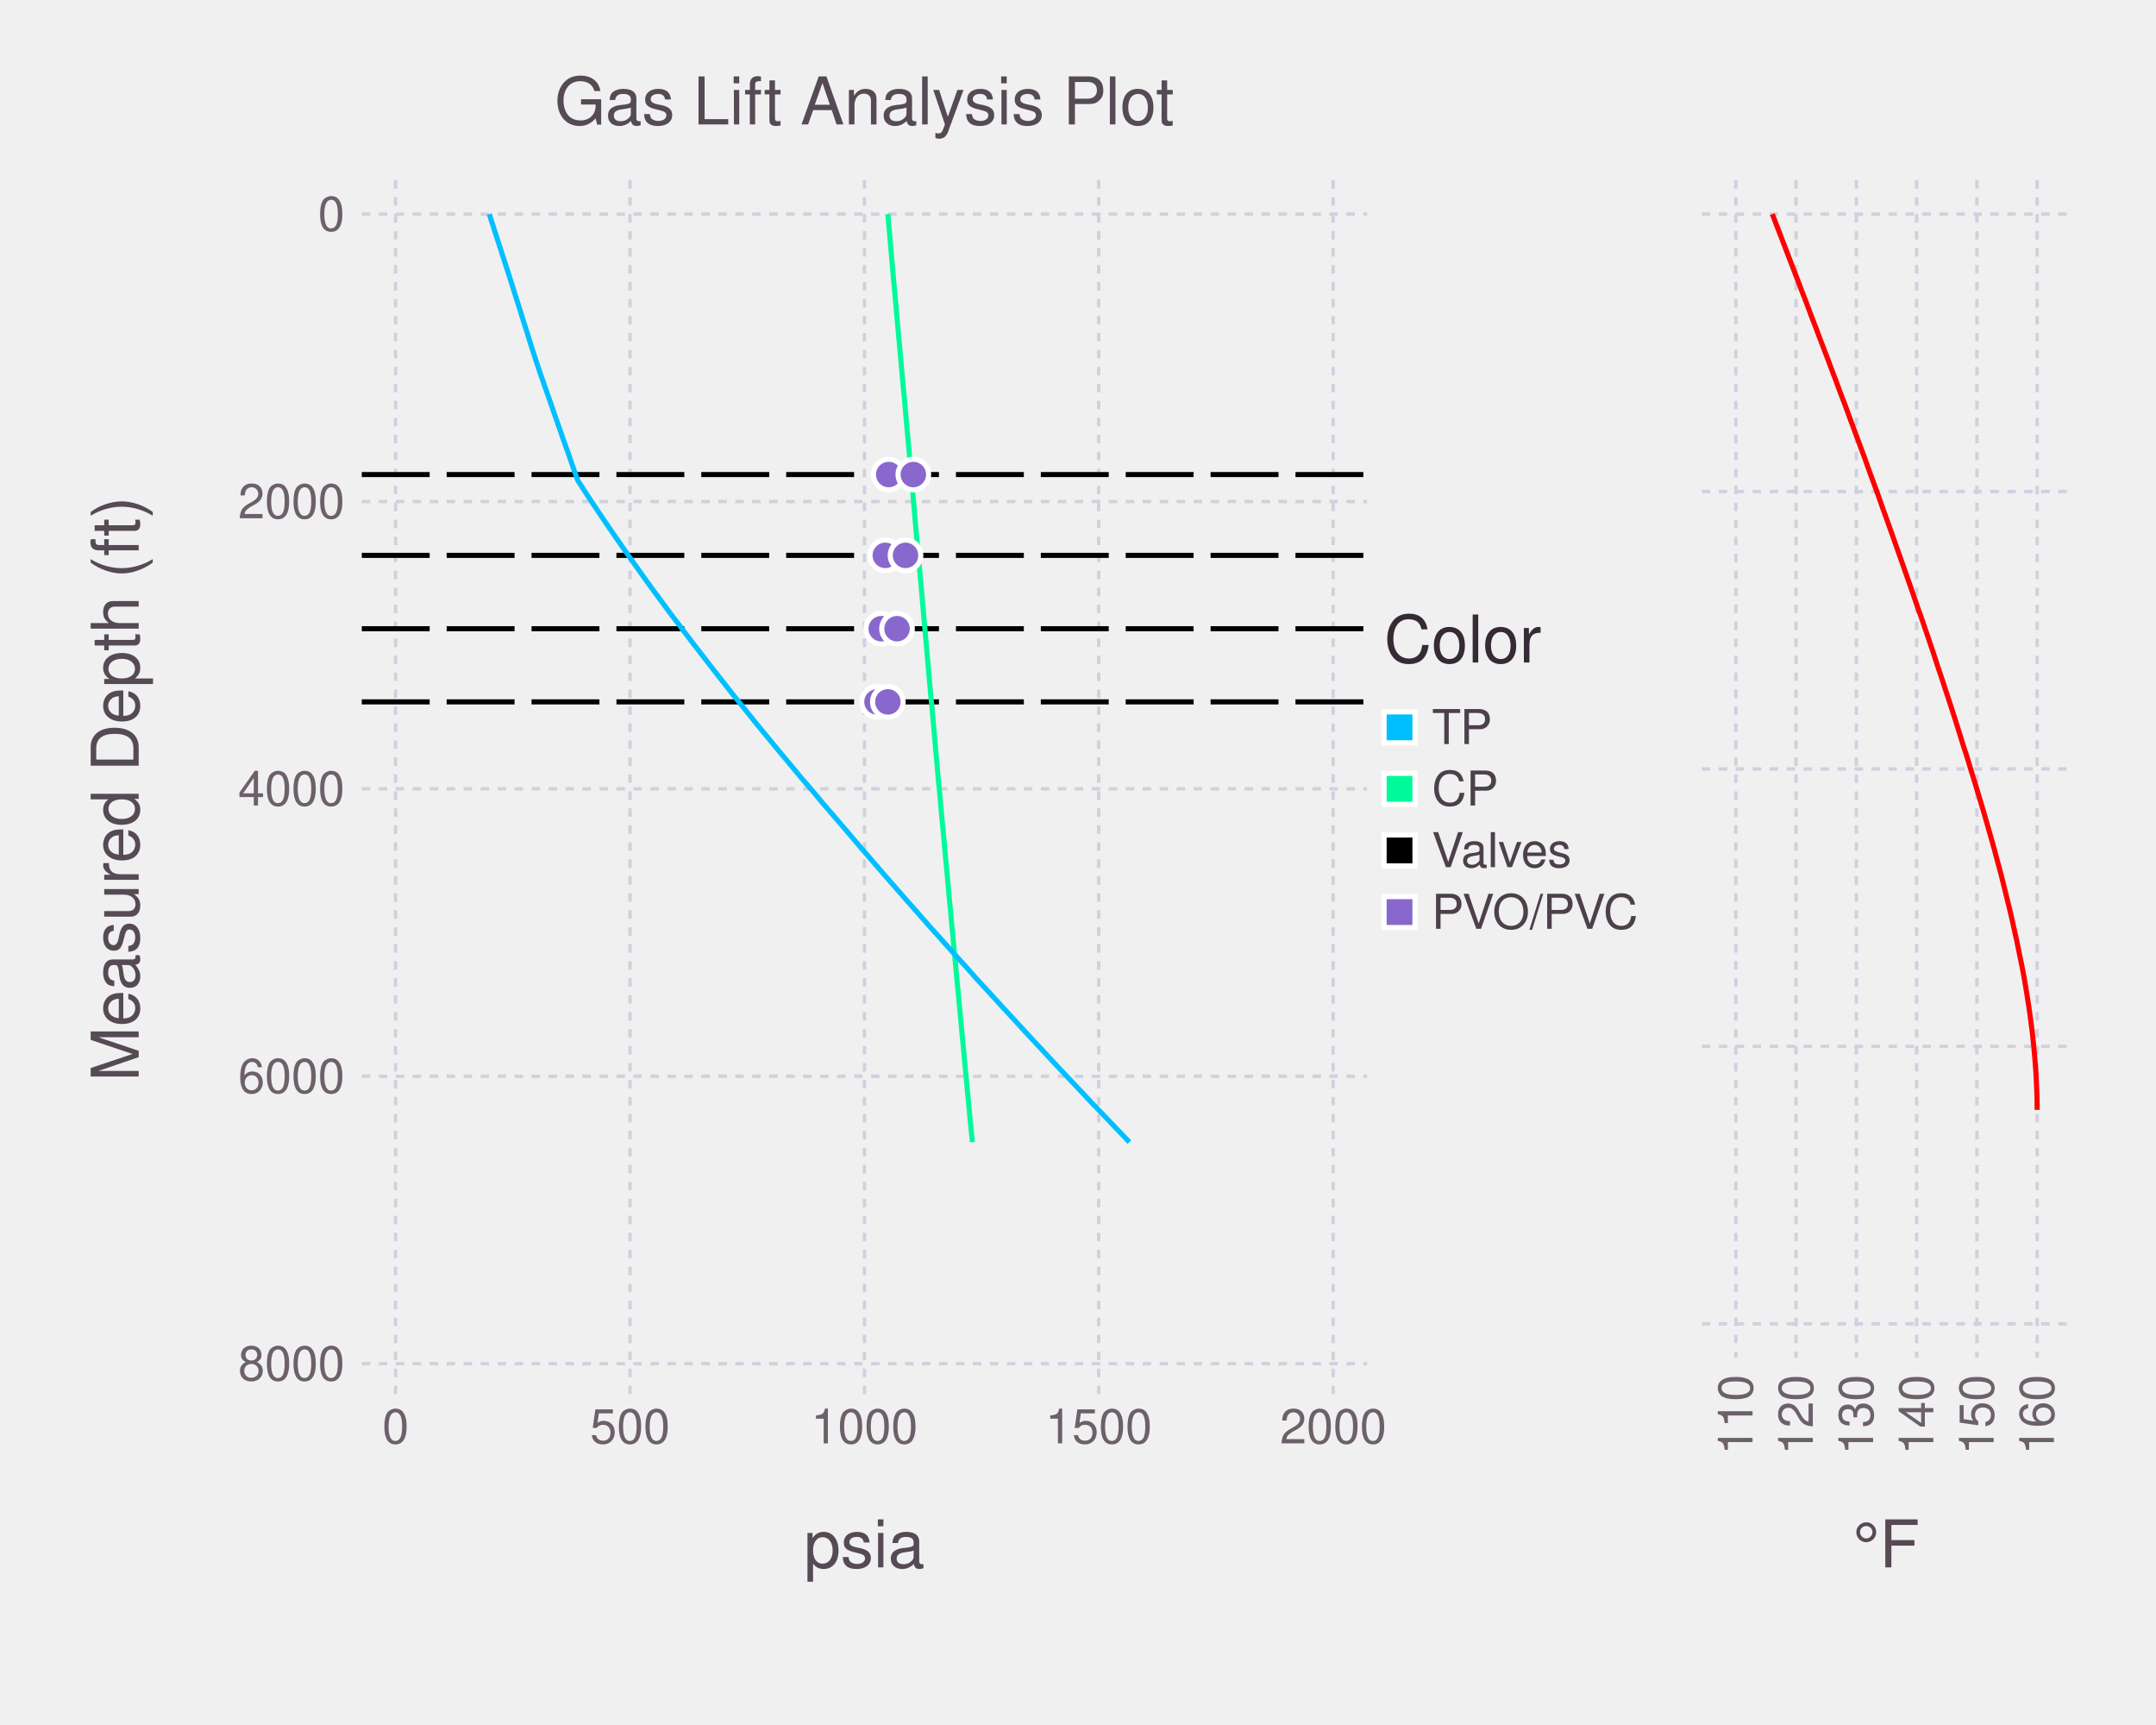
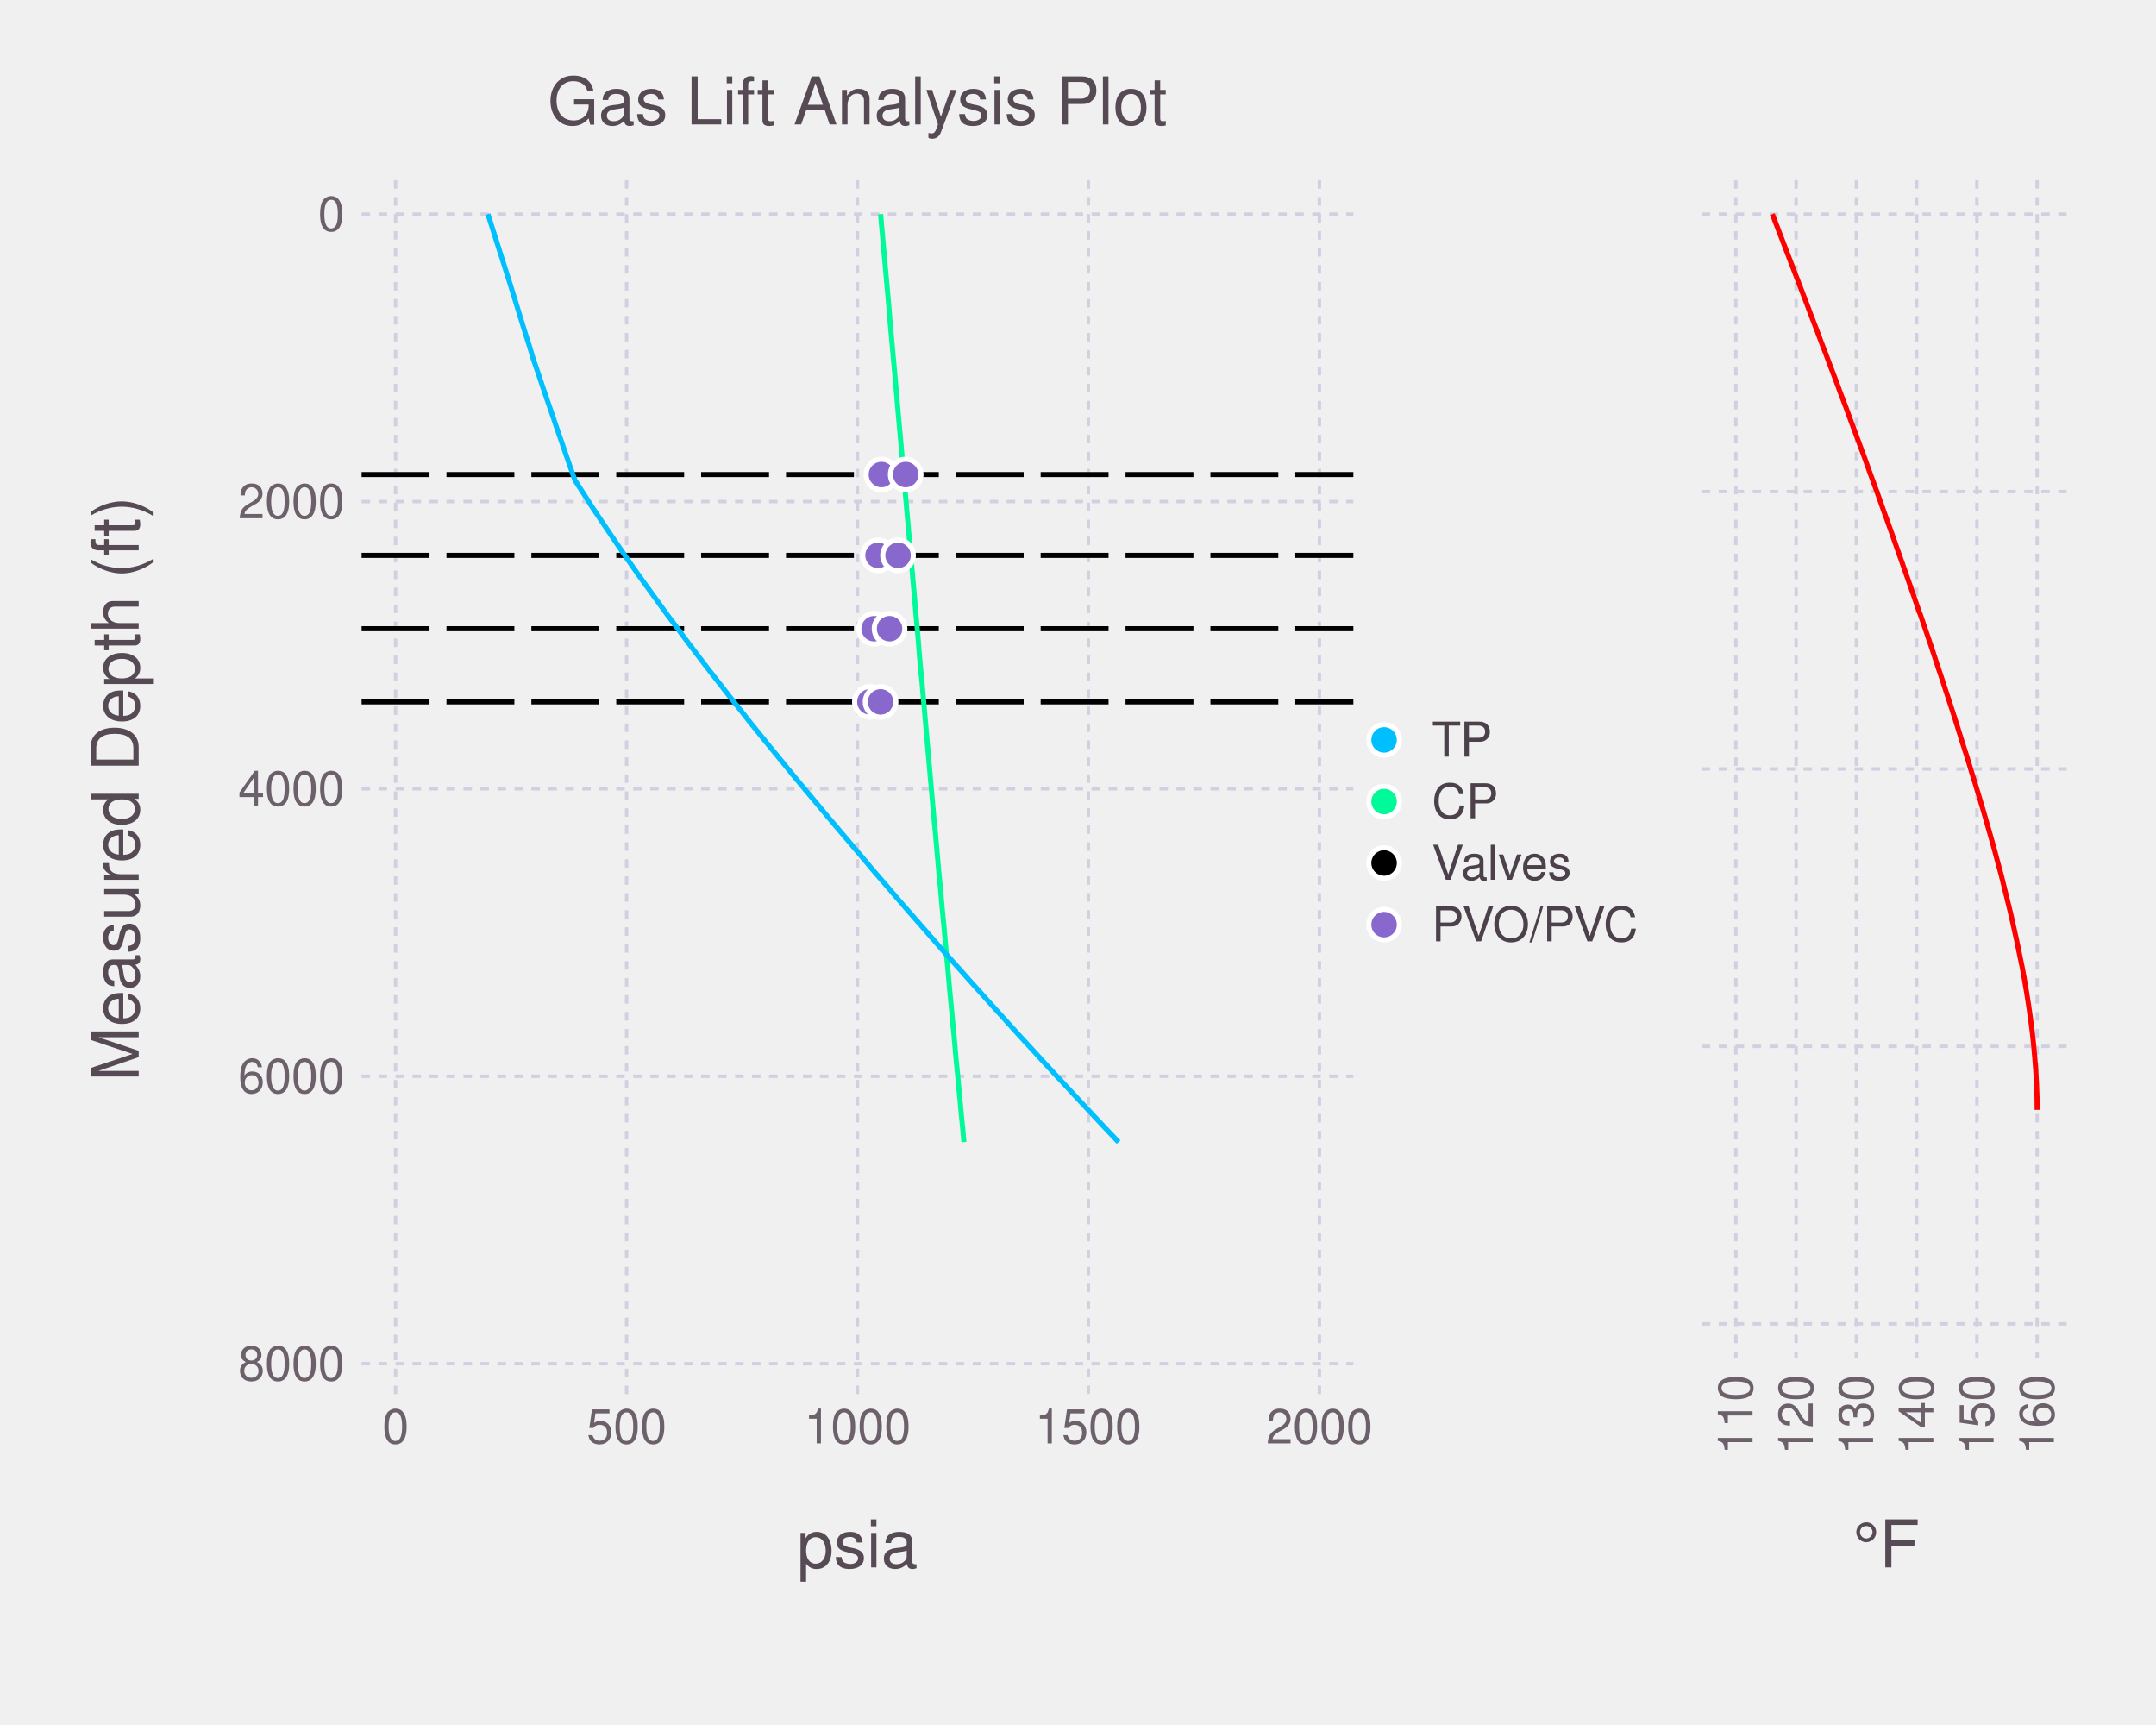
<svg xmlns="http://www.w3.org/2000/svg" version="1.2" width="127mm" height="101.6mm" viewBox="0 0 127 101.6" stroke="none" fill="#000000" stroke-width="0.3" font-size="3.88">
  <defs>
    <marker id="arrow" markerWidth="15" markerHeight="7" refX="5" refY="3.5" orient="auto" markerUnits="strokeWidth">
      <path d="M0,0 L15,3.5 L0,7 z" stroke="context-stroke" fill="context-stroke" />
    </marker>
  </defs>
-   <g class="plotroot xscalable yscalable" id="img-6d56aba0-1">
-     <g font-size="3.88" font-family="'PT Sans','Helvetica Neue','Helvetica',sans-serif" fill="#564A55" stroke="#000000" stroke-opacity="0.000" id="img-6d56aba0-2">
+   <g class="plotroot xscalable yscalable" id="img-424b350e-1">
+     <g font-size="3.88" font-family="'PT Sans','Helvetica Neue','Helvetica',sans-serif" fill="#564A55" stroke="#000000" stroke-opacity="0.000" id="img-424b350e-2">
      <g transform="translate(111.12,89.99)">
        <g class="primitive">
          <text text-anchor="middle" dy="0.6em">°F</text>
        </g>
      </g>
    </g>
-     <g class="guide xlabels" font-size="2.82" font-family="'PT Sans Caption','Helvetica Neue','Helvetica',sans-serif" fill="#6C606B" id="img-6d56aba0-3">
+     <g class="guide xlabels" font-size="2.82" font-family="'PT Sans Caption','Helvetica Neue','Helvetica',sans-serif" fill="#6C606B" id="img-424b350e-3">
      <g transform="translate(102.25,80.97)">
        <g class="primitive">
          <text text-anchor="end" dy="0.35em" transform="rotate(-90,0, 0)">110</text>
        </g>
      </g>
      <g transform="translate(105.8,80.97)">
        <g class="primitive">
          <text text-anchor="end" dy="0.35em" transform="rotate(-90,0, 0)">120</text>
        </g>
      </g>
      <g transform="translate(109.35,80.97)">
        <g class="primitive">
          <text text-anchor="end" dy="0.35em" transform="rotate(-90,0, 0)">130</text>
        </g>
      </g>
      <g transform="translate(112.9,80.97)">
        <g class="primitive">
          <text text-anchor="end" dy="0.35em" transform="rotate(-90,0, 0)">140</text>
        </g>
      </g>
      <g transform="translate(116.45,80.97)">
        <g class="primitive">
          <text text-anchor="end" dy="0.35em" transform="rotate(-90,0, 0)">150</text>
        </g>
      </g>
      <g transform="translate(120,80.97)">
        <g class="primitive">
          <text text-anchor="end" dy="0.35em" transform="rotate(-90,0, 0)">160</text>
        </g>
      </g>
    </g>
-     <g clip-path="url(#img-6d56aba0-4)">
-       <g id="img-6d56aba0-5">
-         <g pointer-events="visible" fill="#000000" fill-opacity="0.000" stroke="#000000" stroke-opacity="0.000" class="guide background" id="img-6d56aba0-6">
-           <g transform="translate(111.12,45.29)" id="img-6d56aba0-7">
+     <g clip-path="url(#img-424b350e-4)">
+       <g id="img-424b350e-5">
+         <g pointer-events="visible" stroke-width="0.3" fill="#000000" fill-opacity="0.000" stroke="#000000" stroke-opacity="0.000" class="guide background" id="img-424b350e-6">
+           <g transform="translate(111.12,45.29)" id="img-424b350e-7">
            <path d="M-10.88,-34.68 L 10.88 -34.68 10.88 34.68 -10.88 34.68 z" class="primitive" />
          </g>
        </g>
-         <g class="guide xgridlines yfixed" stroke-dasharray="0.5,0.5" stroke-width="0.2" stroke="#D0D0E0" id="img-6d56aba0-8">
-           <g transform="translate(102.25,45.29)" id="img-6d56aba0-9">
-             <path fill="none" d="M0,-34.68 L 0 34.68" class="primitive" />
-           </g>
-           <g transform="translate(105.8,45.29)" id="img-6d56aba0-10">
-             <path fill="none" d="M0,-34.68 L 0 34.68" class="primitive" />
-           </g>
-           <g transform="translate(109.35,45.29)" id="img-6d56aba0-11">
-             <path fill="none" d="M0,-34.68 L 0 34.68" class="primitive" />
-           </g>
-           <g transform="translate(112.9,45.29)" id="img-6d56aba0-12">
-             <path fill="none" d="M0,-34.68 L 0 34.68" class="primitive" />
-           </g>
-           <g transform="translate(116.45,45.29)" id="img-6d56aba0-13">
-             <path fill="none" d="M0,-34.68 L 0 34.68" class="primitive" />
-           </g>
-           <g transform="translate(120,45.29)" id="img-6d56aba0-14">
-             <path fill="none" d="M0,-34.68 L 0 34.68" class="primitive" />
-           </g>
-         </g>
-         <g class="guide ygridlines xfixed" stroke-dasharray="0.5,0.5" stroke-width="0.2" stroke="#D0D0E0" id="img-6d56aba0-15">
-           <g transform="translate(111.12,12.61)" id="img-6d56aba0-16">
-             <path fill="none" d="M-10.88,0 L 10.88 0" class="primitive" />
-           </g>
-           <g transform="translate(111.12,28.95)" id="img-6d56aba0-17">
-             <path fill="none" d="M-10.88,0 L 10.88 0" class="primitive" />
-           </g>
-           <g transform="translate(111.12,45.29)" id="img-6d56aba0-18">
-             <path fill="none" d="M-10.88,0 L 10.88 0" class="primitive" />
-           </g>
-           <g transform="translate(111.12,61.63)" id="img-6d56aba0-19">
-             <path fill="none" d="M-10.88,0 L 10.88 0" class="primitive" />
-           </g>
-           <g transform="translate(111.12,77.97)" id="img-6d56aba0-20">
-             <path fill="none" d="M-10.88,0 L 10.88 0" class="primitive" />
-           </g>
-         </g>
-         <g class="plotpanel" id="img-6d56aba0-21">
-           <g stroke-width="0.3" fill="#000000" fill-opacity="0.000" class="geometry" id="img-6d56aba0-22">
-             <g class="color_RGB{N0f8}(1.0,0.0,0.0)" stroke-dasharray="none" stroke="#FF0000" id="img-6d56aba0-23">
-               <g transform="translate(113.97,40.31)" id="img-6d56aba0-24">
+         <g class="guide xgridlines yfixed" stroke-dasharray="0.5,0.5" stroke-width="0.2" stroke="#D0D0E0" id="img-424b350e-8">
+           <g transform="translate(102.25,45.29)" id="img-424b350e-9">
+             <path fill="none" d="M0,-34.68 L 0 34.68" class="primitive" />
+           </g>
+           <g transform="translate(105.8,45.29)" id="img-424b350e-10">
+             <path fill="none" d="M0,-34.68 L 0 34.68" class="primitive" />
+           </g>
+           <g transform="translate(109.35,45.29)" id="img-424b350e-11">
+             <path fill="none" d="M0,-34.68 L 0 34.68" class="primitive" />
+           </g>
+           <g transform="translate(112.9,45.29)" id="img-424b350e-12">
+             <path fill="none" d="M0,-34.68 L 0 34.68" class="primitive" />
+           </g>
+           <g transform="translate(116.45,45.29)" id="img-424b350e-13">
+             <path fill="none" d="M0,-34.68 L 0 34.68" class="primitive" />
+           </g>
+           <g transform="translate(120,45.29)" id="img-424b350e-14">
+             <path fill="none" d="M0,-34.68 L 0 34.68" class="primitive" />
+           </g>
+         </g>
+         <g class="guide ygridlines xfixed" stroke-dasharray="0.5,0.5" stroke-width="0.2" stroke="#D0D0E0" id="img-424b350e-15">
+           <g transform="translate(111.12,12.61)" id="img-424b350e-16">
+             <path fill="none" d="M-10.88,0 L 10.88 0" class="primitive" />
+           </g>
+           <g transform="translate(111.12,28.95)" id="img-424b350e-17">
+             <path fill="none" d="M-10.88,0 L 10.88 0" class="primitive" />
+           </g>
+           <g transform="translate(111.12,45.29)" id="img-424b350e-18">
+             <path fill="none" d="M-10.88,0 L 10.88 0" class="primitive" />
+           </g>
+           <g transform="translate(111.12,61.63)" id="img-424b350e-19">
+             <path fill="none" d="M-10.88,0 L 10.88 0" class="primitive" />
+           </g>
+           <g transform="translate(111.12,77.97)" id="img-424b350e-20">
+             <path fill="none" d="M-10.88,0 L 10.88 0" class="primitive" />
+           </g>
+         </g>
+         <g class="plotpanel" id="img-424b350e-21">
+           <g stroke-width="0.3" fill="#000000" fill-opacity="0.000" class="geometry" id="img-424b350e-22">
+             <g class="color_RGB{N0f8}(1.0,0.0,0.0)" stroke-dasharray="none" stroke="#FF0000" id="img-424b350e-23">
+               <g transform="translate(113.97,40.31)" id="img-424b350e-24">
                <path fill="none" d="M-9.57,-27.7 L -8.13 -23.95 -7.84 -23.19 -7.55 -22.44 -7.27 -21.69 -6.98 -20.94 -6.7 -20.19 -6.41 -19.44 -6.13 -18.69 -5.84 -17.93 -5.56 -17.17 -5.25 -16.36 -4.98 -15.62 -4.7 -14.87 -4.42 -14.11 -4.13 -13.33 -3.86 -12.57 -3.58 -11.81 -3.3 -11.04 -3.03 -10.27 -2.75 -9.5 -2.48 -8.74 -2.21 -7.97 -1.94 -7.21 -1.67 -6.44 -1.4 -5.67 -1.13 -4.89 -0.9 -4.22 -0.86 -4.13 -0.6 -3.37 -0.34 -2.61 -0.08 -1.84 0.17 -1.07 0.43 -0.3 0.68 0.47 0.93 1.23 1.18 2 1.42 2.77 1.66 3.54 1.91 4.31 2.14 5.08 2.38 5.85 2.61 6.61 2.84 7.38 3.06 8.14 3.28 8.91 3.5 9.69 3.7 10.45 3.91 11.22 4.1 11.99 4.29 12.76 4.48 13.54 4.65 14.3 4.82 15.07 4.98 15.85 5.14 16.62 5.28 17.38 5.41 18.15 5.53 18.92 5.64 19.7 5.74 20.46 5.82 21.22 5.89 21.99 5.95 22.77 5.99 23.53 6.02 24.3 6.03 25.06" class="primitive" />
              </g>
            </g>
          </g>
        </g>
      </g>
    </g>
-     <g font-size="3.88" font-family="'PT Sans','Helvetica Neue','Helvetica',sans-serif" fill="#564A55" stroke="#000000" stroke-opacity="0.000" id="img-6d56aba0-25">
-       <g transform="translate(111.12,5)" id="img-6d56aba0-26">
+     <g font-size="3.88" font-family="'PT Sans','Helvetica Neue','Helvetica',sans-serif" fill="#564A55" stroke="#000000" stroke-opacity="0.000" id="img-424b350e-25">
+       <g transform="translate(111.12,5)" id="img-424b350e-26">
        <g class="primitive">
          <text text-anchor="middle" dy="0.6em"> </text>
        </g>
      </g>
    </g>
  </g>
-   <g class="plotroot xscalable yscalable" id="img-6d56aba0-27">
-     <g font-size="3.88" font-family="'PT Sans','Helvetica Neue','Helvetica',sans-serif" fill="#564A55" stroke="#000000" stroke-opacity="0.000" id="img-6d56aba0-28">
-       <g transform="translate(50.92,89.99)" id="img-6d56aba0-29">
+   <g class="plotroot xscalable yscalable" id="img-424b350e-27">
+     <g font-size="3.88" font-family="'PT Sans','Helvetica Neue','Helvetica',sans-serif" fill="#564A55" stroke="#000000" stroke-opacity="0.000" id="img-424b350e-28">
+       <g transform="translate(50.51,89.99)" id="img-424b350e-29">
        <g class="primitive">
          <text text-anchor="middle" dy="0.6em">psia</text>
        </g>
      </g>
    </g>
-     <g class="guide xlabels" font-size="2.82" font-family="'PT Sans Caption','Helvetica Neue','Helvetica',sans-serif" fill="#6C606B" id="img-6d56aba0-30">
-       <g transform="translate(23.3,83.32)" id="img-6d56aba0-31">
+     <g class="guide xlabels" font-size="2.82" font-family="'PT Sans Caption','Helvetica Neue','Helvetica',sans-serif" fill="#6C606B" id="img-424b350e-30">
+       <g transform="translate(23.3,83.32)" id="img-424b350e-31">
        <g class="primitive">
          <text text-anchor="middle" dy="0.6em">0</text>
        </g>
      </g>
-       <g transform="translate(37.11,83.32)" id="img-6d56aba0-32">
+       <g transform="translate(36.91,83.32)" id="img-424b350e-32">
        <g class="primitive">
          <text text-anchor="middle" dy="0.6em">500</text>
        </g>
      </g>
-       <g transform="translate(50.92,83.32)" id="img-6d56aba0-33">
+       <g transform="translate(50.51,83.32)" id="img-424b350e-33">
        <g class="primitive">
          <text text-anchor="middle" dy="0.6em">1000</text>
        </g>
      </g>
-       <g transform="translate(64.72,83.32)" id="img-6d56aba0-34">
+       <g transform="translate(64.11,83.32)" id="img-424b350e-34">
        <g class="primitive">
          <text text-anchor="middle" dy="0.6em">1500</text>
        </g>
      </g>
-       <g transform="translate(78.53,83.32)" id="img-6d56aba0-35">
+       <g transform="translate(77.72,83.32)" id="img-424b350e-35">
        <g class="primitive">
          <text text-anchor="middle" dy="0.6em">2000</text>
        </g>
      </g>
    </g>
-     <g class="guide colorkey" id="img-6d56aba0-36">
-       <g fill="#4C404B" font-size="2.82" font-family="'PT Sans','Helvetica Neue','Helvetica',sans-serif" id="img-6d56aba0-37">
-         <g transform="translate(84.34,42.84)" id="img-6d56aba0-38">
+     <g class="guide colorkey" id="img-424b350e-36">
+       <g fill="#4C404B" font-size="2.82" font-family="'PT Sans','Helvetica Neue','Helvetica',sans-serif" id="img-424b350e-37">
+         <g transform="translate(84.34,43.58)" id="img-424b350e-38">
          <g class="primitive">
            <text dy="0.35em">TP</text>
          </g>
        </g>
-         <g transform="translate(84.34,46.46)" id="img-6d56aba0-39">
+         <g transform="translate(84.34,47.21)" id="img-424b350e-39">
          <g class="primitive">
            <text dy="0.35em">CP</text>
          </g>
        </g>
-         <g transform="translate(84.34,50.09)" id="img-6d56aba0-40">
+         <g transform="translate(84.34,50.83)" id="img-424b350e-40">
          <g class="primitive">
            <text dy="0.35em">Valves</text>
          </g>
        </g>
-         <g transform="translate(84.34,53.72)" id="img-6d56aba0-41">
+         <g transform="translate(84.34,54.46)" id="img-424b350e-41">
          <g class="primitive">
            <text dy="0.35em">PVO/PVC</text>
          </g>
        </g>
      </g>
-       <g fill-opacity="1" id="img-6d56aba0-42">
-         <g transform="translate(82.44,42.84)" id="img-6d56aba0-43" fill="#00BFFF" stroke="#FFFFFF">
-           <path d="M-0.91,-0.91 L 0.91 -0.91 0.91 0.91 -0.91 0.91 z" class="primitive" />
-         </g>
-         <g transform="translate(82.44,46.46)" id="img-6d56aba0-44" fill="#00FA9A" stroke="#FFFFFF">
-           <path d="M-0.91,-0.91 L 0.91 -0.91 0.91 0.91 -0.91 0.91 z" class="primitive" />
-         </g>
-         <g transform="translate(82.44,50.09)" id="img-6d56aba0-45" fill="#000000" stroke="#FFFFFF">
-           <path d="M-0.91,-0.91 L 0.91 -0.91 0.91 0.91 -0.91 0.91 z" class="primitive" />
-         </g>
-         <g transform="translate(82.44,53.72)" id="img-6d56aba0-46" fill="#8968CD" stroke="#FFFFFF">
-           <path d="M-0.91,-0.91 L 0.91 -0.91 0.91 0.91 -0.91 0.91 z" class="primitive" />
-         </g>
-       </g>
-       <g fill="#362A35" font-size="3.88" font-family="'PT Sans','Helvetica Neue','Helvetica',sans-serif" stroke="#000000" stroke-opacity="0.000" id="img-6d56aba0-47">
-         <g transform="translate(81.53,39.02)" id="img-6d56aba0-48">
-           <g class="primitive">
-             <text dy="-0em">Color</text>
-           </g>
-         </g>
-       </g>
-     </g>
-     <g clip-path="url(#img-6d56aba0-49)">
-       <g id="img-6d56aba0-50">
-         <g pointer-events="visible" fill="#000000" fill-opacity="0.000" stroke="#000000" stroke-opacity="0.000" class="guide background" id="img-6d56aba0-51">
-           <g transform="translate(50.92,46.46)" id="img-6d56aba0-52">
-             <path d="M-29.61,-35.85 L 29.61 -35.85 29.61 35.85 -29.61 35.85 z" class="primitive" />
-           </g>
-         </g>
-         <g class="guide ygridlines xfixed" stroke-dasharray="0.5,0.5" stroke-width="0.2" stroke="#D0D0E0" id="img-6d56aba0-53">
-           <g transform="translate(50.92,12.61)" id="img-6d56aba0-54">
-             <path fill="none" d="M-29.61,0 L 29.61 0" class="primitive" />
-           </g>
-           <g transform="translate(50.92,29.54)" id="img-6d56aba0-55">
-             <path fill="none" d="M-29.61,0 L 29.61 0" class="primitive" />
-           </g>
-           <g transform="translate(50.92,46.46)" id="img-6d56aba0-56">
-             <path fill="none" d="M-29.61,0 L 29.61 0" class="primitive" />
-           </g>
-           <g transform="translate(50.92,63.39)" id="img-6d56aba0-57">
-             <path fill="none" d="M-29.61,0 L 29.61 0" class="primitive" />
-           </g>
-           <g transform="translate(50.92,80.32)" id="img-6d56aba0-58">
-             <path fill="none" d="M-29.61,0 L 29.61 0" class="primitive" />
-           </g>
-         </g>
-         <g class="guide xgridlines yfixed" stroke-dasharray="0.5,0.5" stroke-width="0.2" stroke="#D0D0E0" id="img-6d56aba0-59">
-           <g transform="translate(23.3,46.46)" id="img-6d56aba0-60">
-             <path fill="none" d="M0,-35.85 L 0 35.85" class="primitive" />
-           </g>
-           <g transform="translate(37.11,46.46)" id="img-6d56aba0-61">
-             <path fill="none" d="M0,-35.85 L 0 35.85" class="primitive" />
-           </g>
-           <g transform="translate(50.92,46.46)" id="img-6d56aba0-62">
-             <path fill="none" d="M0,-35.85 L 0 35.85" class="primitive" />
-           </g>
-           <g transform="translate(64.72,46.46)" id="img-6d56aba0-63">
-             <path fill="none" d="M0,-35.85 L 0 35.85" class="primitive" />
-           </g>
-           <g transform="translate(78.53,46.46)" id="img-6d56aba0-64">
-             <path fill="none" d="M0,-35.85 L 0 35.85" class="primitive" />
-           </g>
-         </g>
-         <g class="plotpanel" id="img-6d56aba0-65">
-           <g class="xfixed" id="img-6d56aba0-66">
-             <g stroke-dasharray="4,1" stroke-width="0.3" stroke="#000000" id="img-6d56aba0-67">
-               <g transform="translate(50.92,41.34)" id="img-6d56aba0-68">
-                 <path fill="none" d="M-29.61,0 L 29.61 0" class="primitive" />
-               </g>
-             </g>
-             <g stroke-dasharray="4,1" stroke-width="0.3" stroke="#000000" id="img-6d56aba0-69">
-               <g transform="translate(50.92,37.03)" id="img-6d56aba0-70">
-                 <path fill="none" d="M-29.61,0 L 29.61 0" class="primitive" />
-               </g>
-             </g>
-             <g stroke-dasharray="4,1" stroke-width="0.3" stroke="#000000" id="img-6d56aba0-71">
-               <g transform="translate(50.92,32.71)" id="img-6d56aba0-72">
-                 <path fill="none" d="M-29.61,0 L 29.61 0" class="primitive" />
-               </g>
-             </g>
-             <g stroke-dasharray="4,1" stroke-width="0.3" stroke="#000000" id="img-6d56aba0-73">
-               <g transform="translate(50.92,27.95)" id="img-6d56aba0-74">
-                 <path fill="none" d="M-29.61,0 L 29.61 0" class="primitive" />
-               </g>
-             </g>
-           </g>
-           <g stroke-width="0.3" fill="#000000" fill-opacity="0.000" class="geometry" id="img-6d56aba0-75">
-             <g class="color_RGB{N0f8}(0.0,0.98,0.604)" stroke-dasharray="none" stroke="#00FA9A" id="img-6d56aba0-76">
-               <g transform="translate(54.88,41.31)" id="img-6d56aba0-77">
-                 <path fill="none" d="M-2.58,-28.7 L -2.24 -24.8 -2.17 -24.03 -2.1 -23.25 -2.03 -22.47 -1.96 -21.69 -1.89 -20.91 -1.82 -20.14 -1.75 -19.36 -1.68 -18.58 -1.6 -17.79 -1.53 -16.95 -1.46 -16.18 -1.39 -15.4 -1.32 -14.62 -1.25 -13.81 -1.18 -13.02 -1.11 -12.23 -1.04 -11.43 -0.97 -10.64 -0.9 -9.84 -0.83 -9.06 -0.76 -8.26 -0.68 -7.46 -0.61 -6.67 -0.54 -5.87 -0.47 -5.07 -0.41 -4.38 -0.4 -4.28 -0.33 -3.49 -0.26 -2.7 -0.19 -1.9 -0.12 -1.11 -0.05 -0.31 0.03 0.48 0.1 1.28 0.17 2.07 0.24 2.87 0.31 3.66 0.38 4.47 0.46 5.26 0.53 6.06 0.6 6.85 0.68 7.64 0.75 8.44 0.82 9.23 0.9 10.04 0.97 10.82 1.04 11.63 1.12 12.42 1.19 13.22 1.27 14.02 1.34 14.82 1.42 15.61 1.49 16.42 1.57 17.21 1.64 18.01 1.72 18.8 1.79 19.6 1.87 20.4 1.94 21.2 2.02 21.99 2.09 22.78 2.17 23.59 2.24 24.37 2.32 25.17 2.4 25.96" class="primitive" />
-               </g>
-             </g>
-           </g>
-           <g stroke-width="0.3" fill="#000000" fill-opacity="0.000" class="geometry" id="img-6d56aba0-78">
-             <g class="color_RGB{N0f8}(0.0,0.749,1.0)" stroke-dasharray="none" stroke="#00BFFF" id="img-6d56aba0-79">
-               <g transform="translate(44.97,41.31)" id="img-6d56aba0-80">
-                 <path fill="none" d="M-16.15,-28.7 L -14.89 -24.8 -14.65 -24.03 -14.4 -23.25 -14.16 -22.47 -13.91 -21.69 -13.67 -20.91 -13.42 -20.14 -13.16 -19.36 -12.89 -18.58 -12.61 -17.79 -12.32 -16.95 -12.05 -16.18 -11.78 -15.4 -11.5 -14.62 -11.22 -13.81 -10.94 -13.02 -10.43 -12.23 -9.9 -11.43 -9.37 -10.64 -8.82 -9.84 -8.28 -9.06 -7.72 -8.26 -7.15 -7.46 -6.58 -6.67 -5.99 -5.87 -5.4 -5.07 -4.87 -4.38 -4.8 -4.28 -4.2 -3.49 -3.59 -2.7 -2.97 -1.9 -2.35 -1.11 -1.72 -0.31 -1.08 0.48 -0.44 1.28 0.21 2.07 0.87 2.87 1.53 3.66 2.2 4.47 2.88 5.26 3.55 6.06 4.23 6.85 4.91 7.64 5.59 8.44 6.27 9.23 6.97 10.04 7.65 10.82 8.36 11.63 9.06 12.42 9.76 13.22 10.48 14.02 11.19 14.82 11.91 15.61 12.63 16.42 13.36 17.21 14.09 18.01 14.82 18.8 15.55 19.6 16.3 20.4 17.04 21.2 17.78 21.99 18.53 22.78 19.29 23.59 20.04 24.37 20.8 25.17 21.56 25.96" class="primitive" />
-               </g>
-             </g>
-           </g>
-           <g class="geometry" id="img-6d56aba0-81">
-             <g stroke-width="0.3" id="img-6d56aba0-82">
-               <g class="color_RGBA{Float32}(0.5372549f0,0.40784314f0,0.8039216f0,1.0f0)" fill-opacity="1" stroke="#FFFFFF" fill="#8968CD" id="img-6d56aba0-83">
-                 <g class="marker" id="img-6d56aba0-84">
-                   <g transform="translate(51.66,41.34)" id="img-6d56aba0-85">
-                     <circle cx="0" cy="0" r="0.9" class="primitive" />
-                   </g>
-                 </g>
-               </g>
-               <g class="color_RGBA{Float32}(0.5372549f0,0.40784314f0,0.8039216f0,1.0f0)" fill-opacity="1" stroke="#FFFFFF" fill="#8968CD" id="img-6d56aba0-86">
-                 <g class="marker" id="img-6d56aba0-87">
-                   <g transform="translate(51.91,37.03)" id="img-6d56aba0-88">
-                     <circle cx="0" cy="0" r="0.9" class="primitive" />
-                   </g>
-                 </g>
-               </g>
-               <g class="color_RGBA{Float32}(0.5372549f0,0.40784314f0,0.8039216f0,1.0f0)" fill-opacity="1" stroke="#FFFFFF" fill="#8968CD" id="img-6d56aba0-89">
-                 <g class="marker" id="img-6d56aba0-90">
-                   <g transform="translate(52.15,32.71)" id="img-6d56aba0-91">
-                     <circle cx="0" cy="0" r="0.9" class="primitive" />
-                   </g>
-                 </g>
-               </g>
-               <g class="color_RGBA{Float32}(0.5372549f0,0.40784314f0,0.8039216f0,1.0f0)" fill-opacity="1" stroke="#FFFFFF" fill="#8968CD" id="img-6d56aba0-92">
-                 <g class="marker" id="img-6d56aba0-93">
-                   <g transform="translate(52.35,27.95)" id="img-6d56aba0-94">
-                     <circle cx="0" cy="0" r="0.9" class="primitive" />
-                   </g>
-                 </g>
-               </g>
-               <g class="color_RGBA{Float32}(0.5372549f0,0.40784314f0,0.8039216f0,1.0f0)" fill-opacity="1" stroke="#FFFFFF" fill="#8968CD" id="img-6d56aba0-95">
-                 <g class="marker" id="img-6d56aba0-96">
-                   <g transform="translate(52.3,41.34)" id="img-6d56aba0-97">
-                     <circle cx="0" cy="0" r="0.9" class="primitive" />
-                   </g>
-                 </g>
-               </g>
-               <g class="color_RGBA{Float32}(0.5372549f0,0.40784314f0,0.8039216f0,1.0f0)" fill-opacity="1" stroke="#FFFFFF" fill="#8968CD" id="img-6d56aba0-98">
-                 <g class="marker" id="img-6d56aba0-99">
-                   <g transform="translate(52.84,37.03)" id="img-6d56aba0-100">
-                     <circle cx="0" cy="0" r="0.9" class="primitive" />
-                   </g>
-                 </g>
-               </g>
-               <g class="color_RGBA{Float32}(0.5372549f0,0.40784314f0,0.8039216f0,1.0f0)" fill-opacity="1" stroke="#FFFFFF" fill="#8968CD" id="img-6d56aba0-101">
-                 <g class="marker" id="img-6d56aba0-102">
-                   <g transform="translate(53.34,32.71)" id="img-6d56aba0-103">
-                     <circle cx="0" cy="0" r="0.9" class="primitive" />
-                   </g>
-                 </g>
-               </g>
-               <g class="color_RGBA{Float32}(0.5372549f0,0.40784314f0,0.8039216f0,1.0f0)" fill-opacity="1" stroke="#FFFFFF" fill="#8968CD" id="img-6d56aba0-104">
-                 <g class="marker" id="img-6d56aba0-105">
-                   <g transform="translate(53.8,27.95)" id="img-6d56aba0-106">
-                     <circle cx="0" cy="0" r="0.9" class="primitive" />
-                   </g>
-                 </g>
-               </g>
-             </g>
-           </g>
-         </g>
-       </g>
-     </g>
-     <g class="guide ylabels" font-size="2.82" font-family="'PT Sans Caption','Helvetica Neue','Helvetica',sans-serif" fill="#6C606B" id="img-6d56aba0-107">
-       <g transform="translate(20.3,12.61)" id="img-6d56aba0-108">
+       <g stroke-width="0.3" id="img-424b350e-42">
+         <g stroke="#FFFFFF" fill-opacity="1" fill="#8968CD" id="img-424b350e-43">
+           <g transform="translate(81.53,54.46)" id="img-424b350e-44">
+             <circle cx="0" cy="0" r="0.9" class="primitive" />
+           </g>
+         </g>
+         <g stroke="#FFFFFF" fill-opacity="1" fill="#000000" id="img-424b350e-45">
+           <g transform="translate(81.53,50.83)" id="img-424b350e-46">
+             <circle cx="0" cy="0" r="0.9" class="primitive" />
+           </g>
+         </g>
+         <g stroke="#FFFFFF" fill-opacity="1" fill="#00FA9A" id="img-424b350e-47">
+           <g transform="translate(81.53,47.21)" id="img-424b350e-48">
+             <circle cx="0" cy="0" r="0.9" class="primitive" />
+           </g>
+         </g>
+         <g stroke="#FFFFFF" fill-opacity="1" fill="#00BFFF" id="img-424b350e-49">
+           <g transform="translate(81.53,43.58)" id="img-424b350e-50">
+             <circle cx="0" cy="0" r="0.9" class="primitive" />
+           </g>
+         </g>
+       </g>
+       <g fill="#362A35" font-size="3.88" font-family="'PT Sans','Helvetica Neue','Helvetica',sans-serif" stroke="#000000" stroke-opacity="0.000" id="img-424b350e-51">
+         <g transform="translate(80.72,40.27)" id="img-424b350e-52">
+           <g class="primitive">
+             <text dy="-0em" />
+           </g>
+         </g>
+       </g>
+     </g>
+     <g clip-path="url(#img-424b350e-53)">
+       <g id="img-424b350e-54">
+         <g pointer-events="visible" stroke-width="0.3" fill="#000000" fill-opacity="0.000" stroke="#000000" stroke-opacity="0.000" class="guide background" id="img-424b350e-55">
+           <g transform="translate(50.51,46.46)" id="img-424b350e-56">
+             <path d="M-29.21,-35.85 L 29.21 -35.85 29.21 35.85 -29.21 35.85 z" class="primitive" />
+           </g>
+         </g>
+         <g class="guide ygridlines xfixed" stroke-dasharray="0.5,0.5" stroke-width="0.2" stroke="#D0D0E0" id="img-424b350e-57">
+           <g transform="translate(50.51,12.61)" id="img-424b350e-58">
+             <path fill="none" d="M-29.21,0 L 29.21 0" class="primitive" />
+           </g>
+           <g transform="translate(50.51,29.54)" id="img-424b350e-59">
+             <path fill="none" d="M-29.21,0 L 29.21 0" class="primitive" />
+           </g>
+           <g transform="translate(50.51,46.46)" id="img-424b350e-60">
+             <path fill="none" d="M-29.21,0 L 29.21 0" class="primitive" />
+           </g>
+           <g transform="translate(50.51,63.39)" id="img-424b350e-61">
+             <path fill="none" d="M-29.21,0 L 29.21 0" class="primitive" />
+           </g>
+           <g transform="translate(50.51,80.32)" id="img-424b350e-62">
+             <path fill="none" d="M-29.21,0 L 29.21 0" class="primitive" />
+           </g>
+         </g>
+         <g class="guide xgridlines yfixed" stroke-dasharray="0.5,0.5" stroke-width="0.2" stroke="#D0D0E0" id="img-424b350e-63">
+           <g transform="translate(23.3,46.46)" id="img-424b350e-64">
+             <path fill="none" d="M0,-35.85 L 0 35.85" class="primitive" />
+           </g>
+           <g transform="translate(36.91,46.46)" id="img-424b350e-65">
+             <path fill="none" d="M0,-35.85 L 0 35.85" class="primitive" />
+           </g>
+           <g transform="translate(50.51,46.46)" id="img-424b350e-66">
+             <path fill="none" d="M0,-35.85 L 0 35.85" class="primitive" />
+           </g>
+           <g transform="translate(64.11,46.46)" id="img-424b350e-67">
+             <path fill="none" d="M0,-35.85 L 0 35.85" class="primitive" />
+           </g>
+           <g transform="translate(77.72,46.46)" id="img-424b350e-68">
+             <path fill="none" d="M0,-35.85 L 0 35.85" class="primitive" />
+           </g>
+         </g>
+         <g class="plotpanel" id="img-424b350e-69">
+           <g class="xfixed" id="img-424b350e-70">
+             <g stroke-dasharray="4,1" stroke-width="0.3" stroke="#000000" id="img-424b350e-71">
+               <g transform="translate(50.51,41.34)" id="img-424b350e-72">
+                 <path fill="none" d="M-29.21,0 L 29.21 0" class="primitive" />
+               </g>
+             </g>
+             <g stroke-dasharray="4,1" stroke-width="0.3" stroke="#000000" id="img-424b350e-73">
+               <g transform="translate(50.51,37.03)" id="img-424b350e-74">
+                 <path fill="none" d="M-29.21,0 L 29.21 0" class="primitive" />
+               </g>
+             </g>
+             <g stroke-dasharray="4,1" stroke-width="0.3" stroke="#000000" id="img-424b350e-75">
+               <g transform="translate(50.51,32.71)" id="img-424b350e-76">
+                 <path fill="none" d="M-29.21,0 L 29.21 0" class="primitive" />
+               </g>
+             </g>
+             <g stroke-dasharray="4,1" stroke-width="0.3" stroke="#000000" id="img-424b350e-77">
+               <g transform="translate(50.51,27.95)" id="img-424b350e-78">
+                 <path fill="none" d="M-29.21,0 L 29.21 0" class="primitive" />
+               </g>
+             </g>
+           </g>
+           <g stroke-width="0.3" fill="#000000" fill-opacity="0.000" class="geometry" id="img-424b350e-79">
+             <g class="color_RGB{N0f8}(0.0,0.98,0.604)" stroke-dasharray="none" stroke="#00FA9A" id="img-424b350e-80">
+               <g transform="translate(54.42,41.31)" id="img-424b350e-81">
+                 <path fill="none" d="M-2.55,-28.7 L -2.2 -24.8 -2.13 -24.03 -2.06 -23.25 -2 -22.47 -1.93 -21.69 -1.86 -20.91 -1.79 -20.14 -1.72 -19.36 -1.65 -18.58 -1.58 -17.79 -1.51 -16.95 -1.44 -16.18 -1.37 -15.4 -1.3 -14.62 -1.23 -13.81 -1.16 -13.02 -1.09 -12.23 -1.02 -11.43 -0.95 -10.64 -0.88 -9.84 -0.81 -9.06 -0.74 -8.26 -0.67 -7.46 -0.6 -6.67 -0.53 -5.87 -0.46 -5.07 -0.4 -4.38 -0.39 -4.28 -0.32 -3.49 -0.26 -2.7 -0.19 -1.9 -0.11 -1.11 -0.04 -0.31 0.03 0.48 0.1 1.28 0.17 2.07 0.24 2.87 0.31 3.66 0.38 4.47 0.45 5.26 0.52 6.06 0.59 6.85 0.67 7.64 0.74 8.44 0.81 9.23 0.88 10.04 0.96 10.82 1.03 11.63 1.1 12.42 1.18 13.22 1.25 14.02 1.32 14.82 1.4 15.61 1.47 16.42 1.54 17.21 1.62 18.01 1.69 18.8 1.77 19.6 1.84 20.4 1.91 21.2 1.99 21.99 2.06 22.78 2.14 23.59 2.21 24.37 2.29 25.17 2.36 25.96" class="primitive" />
+               </g>
+             </g>
+           </g>
+           <g stroke-width="0.3" fill="#000000" fill-opacity="0.000" class="geometry" id="img-424b350e-82">
+             <g class="color_RGB{N0f8}(0.0,0.749,1.0)" stroke-dasharray="none" stroke="#00BFFF" id="img-424b350e-83">
+               <g transform="translate(44.65,41.31)" id="img-424b350e-84">
+                 <path fill="none" d="M-15.91,-28.7 L -14.67 -24.8 -14.43 -24.03 -14.19 -23.25 -13.95 -22.47 -13.71 -21.69 -13.46 -20.91 -13.23 -20.14 -12.96 -19.36 -12.7 -18.58 -12.43 -17.79 -12.14 -16.95 -11.88 -16.18 -11.61 -15.4 -11.34 -14.62 -11.06 -13.81 -10.78 -13.02 -10.27 -12.23 -9.76 -11.43 -9.23 -10.64 -8.69 -9.84 -8.16 -9.06 -7.61 -8.26 -7.05 -7.46 -6.48 -6.67 -5.9 -5.87 -5.32 -5.07 -4.8 -4.38 -4.73 -4.28 -4.14 -3.49 -3.54 -2.7 -2.93 -1.9 -2.31 -1.11 -1.69 -0.31 -1.06 0.48 -0.43 1.28 0.21 2.07 0.86 2.87 1.51 3.66 2.17 4.47 2.83 5.26 3.5 6.06 4.16 6.85 4.83 7.64 5.51 8.44 6.18 9.23 6.86 10.04 7.54 10.82 8.23 11.63 8.92 12.42 9.62 13.22 10.32 14.02 11.02 14.82 11.73 15.61 12.45 16.42 13.16 17.21 13.88 18.01 14.6 18.8 15.32 19.6 16.06 20.4 16.79 21.2 17.52 21.99 18.26 22.78 19.01 23.59 19.74 24.37 20.49 25.17 21.24 25.96" class="primitive" />
+               </g>
+             </g>
+           </g>
+           <g class="geometry" id="img-424b350e-85">
+             <g stroke-width="0.3" id="img-424b350e-86">
+               <g class="color_RGBA{Float32}(0.5372549f0,0.40784314f0,0.8039216f0,1.0f0)" fill-opacity="1" stroke="#FFFFFF" fill="#8968CD" id="img-424b350e-87">
+                 <g class="marker" id="img-424b350e-88">
+                   <g transform="translate(51.24,41.34)" id="img-424b350e-89">
+                     <circle cx="0" cy="0" r="0.9" class="primitive" />
+                   </g>
+                 </g>
+               </g>
+               <g class="color_RGBA{Float32}(0.5372549f0,0.40784314f0,0.8039216f0,1.0f0)" fill-opacity="1" stroke="#FFFFFF" fill="#8968CD" id="img-424b350e-90">
+                 <g class="marker" id="img-424b350e-91">
+                   <g transform="translate(51.49,37.03)" id="img-424b350e-92">
+                     <circle cx="0" cy="0" r="0.9" class="primitive" />
+                   </g>
+                 </g>
+               </g>
+               <g class="color_RGBA{Float32}(0.5372549f0,0.40784314f0,0.8039216f0,1.0f0)" fill-opacity="1" stroke="#FFFFFF" fill="#8968CD" id="img-424b350e-93">
+                 <g class="marker" id="img-424b350e-94">
+                   <g transform="translate(51.72,32.71)" id="img-424b350e-95">
+                     <circle cx="0" cy="0" r="0.9" class="primitive" />
+                   </g>
+                 </g>
+               </g>
+               <g class="color_RGBA{Float32}(0.5372549f0,0.40784314f0,0.8039216f0,1.0f0)" fill-opacity="1" stroke="#FFFFFF" fill="#8968CD" id="img-424b350e-96">
+                 <g class="marker" id="img-424b350e-97">
+                   <g transform="translate(51.92,27.95)" id="img-424b350e-98">
+                     <circle cx="0" cy="0" r="0.9" class="primitive" />
+                   </g>
+                 </g>
+               </g>
+               <g class="color_RGBA{Float32}(0.5372549f0,0.40784314f0,0.8039216f0,1.0f0)" fill-opacity="1" stroke="#FFFFFF" fill="#8968CD" id="img-424b350e-99">
+                 <g class="marker" id="img-424b350e-100">
+                   <g transform="translate(51.87,41.34)" id="img-424b350e-101">
+                     <circle cx="0" cy="0" r="0.9" class="primitive" />
+                   </g>
+                 </g>
+               </g>
+               <g class="color_RGBA{Float32}(0.5372549f0,0.40784314f0,0.8039216f0,1.0f0)" fill-opacity="1" stroke="#FFFFFF" fill="#8968CD" id="img-424b350e-102">
+                 <g class="marker" id="img-424b350e-103">
+                   <g transform="translate(52.4,37.03)" id="img-424b350e-104">
+                     <circle cx="0" cy="0" r="0.9" class="primitive" />
+                   </g>
+                 </g>
+               </g>
+               <g class="color_RGBA{Float32}(0.5372549f0,0.40784314f0,0.8039216f0,1.0f0)" fill-opacity="1" stroke="#FFFFFF" fill="#8968CD" id="img-424b350e-105">
+                 <g class="marker" id="img-424b350e-106">
+                   <g transform="translate(52.9,32.71)" id="img-424b350e-107">
+                     <circle cx="0" cy="0" r="0.9" class="primitive" />
+                   </g>
+                 </g>
+               </g>
+               <g class="color_RGBA{Float32}(0.5372549f0,0.40784314f0,0.8039216f0,1.0f0)" fill-opacity="1" stroke="#FFFFFF" fill="#8968CD" id="img-424b350e-108">
+                 <g class="marker" id="img-424b350e-109">
+                   <g transform="translate(53.35,27.95)" id="img-424b350e-110">
+                     <circle cx="0" cy="0" r="0.9" class="primitive" />
+                   </g>
+                 </g>
+               </g>
+             </g>
+           </g>
+         </g>
+       </g>
+     </g>
+     <g class="guide ylabels" font-size="2.82" font-family="'PT Sans Caption','Helvetica Neue','Helvetica',sans-serif" fill="#6C606B" id="img-424b350e-111">
+       <g transform="translate(20.3,12.61)" id="img-424b350e-112">
        <g class="primitive">
          <text text-anchor="end" dy="0.35em">0</text>
        </g>
      </g>
-       <g transform="translate(20.3,29.54)" id="img-6d56aba0-109">
+       <g transform="translate(20.3,29.54)" id="img-424b350e-113">
        <g class="primitive">
          <text text-anchor="end" dy="0.35em">2000</text>
        </g>
      </g>
-       <g transform="translate(20.3,46.46)" id="img-6d56aba0-110">
+       <g transform="translate(20.3,46.46)" id="img-424b350e-114">
        <g class="primitive">
          <text text-anchor="end" dy="0.35em">4000</text>
        </g>
      </g>
-       <g transform="translate(20.3,63.39)" id="img-6d56aba0-111">
+       <g transform="translate(20.3,63.39)" id="img-424b350e-115">
        <g class="primitive">
          <text text-anchor="end" dy="0.35em">6000</text>
        </g>
      </g>
-       <g transform="translate(20.3,80.32)" id="img-6d56aba0-112">
+       <g transform="translate(20.3,80.32)" id="img-424b350e-116">
        <g class="primitive">
          <text text-anchor="end" dy="0.35em">8000</text>
        </g>
      </g>
    </g>
-     <g font-size="3.88" font-family="'PT Sans','Helvetica Neue','Helvetica',sans-serif" fill="#564A55" stroke="#000000" stroke-opacity="0.000" id="img-6d56aba0-113">
-       <g transform="translate(8.81,44.46)" id="img-6d56aba0-114">
+     <g font-size="3.88" font-family="'PT Sans','Helvetica Neue','Helvetica',sans-serif" fill="#564A55" stroke="#000000" stroke-opacity="0.000" id="img-424b350e-117">
+       <g transform="translate(8.81,44.46)" id="img-424b350e-118">
        <g class="primitive">
          <text text-anchor="middle" dy="0.35em" transform="rotate(-90,0, 2)">Measured Depth (ft)</text>
        </g>
      </g>
    </g>
-     <g font-size="3.88" font-family="'PT Sans','Helvetica Neue','Helvetica',sans-serif" fill="#564A55" stroke="#000000" stroke-opacity="0.000" id="img-6d56aba0-115">
-       <g transform="translate(50.92,5)" id="img-6d56aba0-116">
+     <g font-size="3.88" font-family="'PT Sans','Helvetica Neue','Helvetica',sans-serif" fill="#564A55" stroke="#000000" stroke-opacity="0.000" id="img-424b350e-119">
+       <g transform="translate(50.51,5)" id="img-424b350e-120">
        <g class="primitive">
          <text text-anchor="middle" dy="0.6em">Gas Lift Analysis Plot</text>
        </g>
      </g>
    </g>
  </g>
  <defs>
-     <clipPath id="img-6d56aba0-4">
+     <clipPath id="img-424b350e-4">
      <path d="M100.25,10.61 L 122 10.61 122 79.97 100.25 79.97" />
    </clipPath>
-     <clipPath id="img-6d56aba0-49">
-       <path d="M21.3,10.61 L 80.53 10.61 80.53 82.32 21.3 82.32" />
+     <clipPath id="img-424b350e-53">
+       <path d="M21.3,10.61 L 79.72 10.61 79.72 82.32 21.3 82.32" />
    </clipPath>
  </defs>
</svg>
